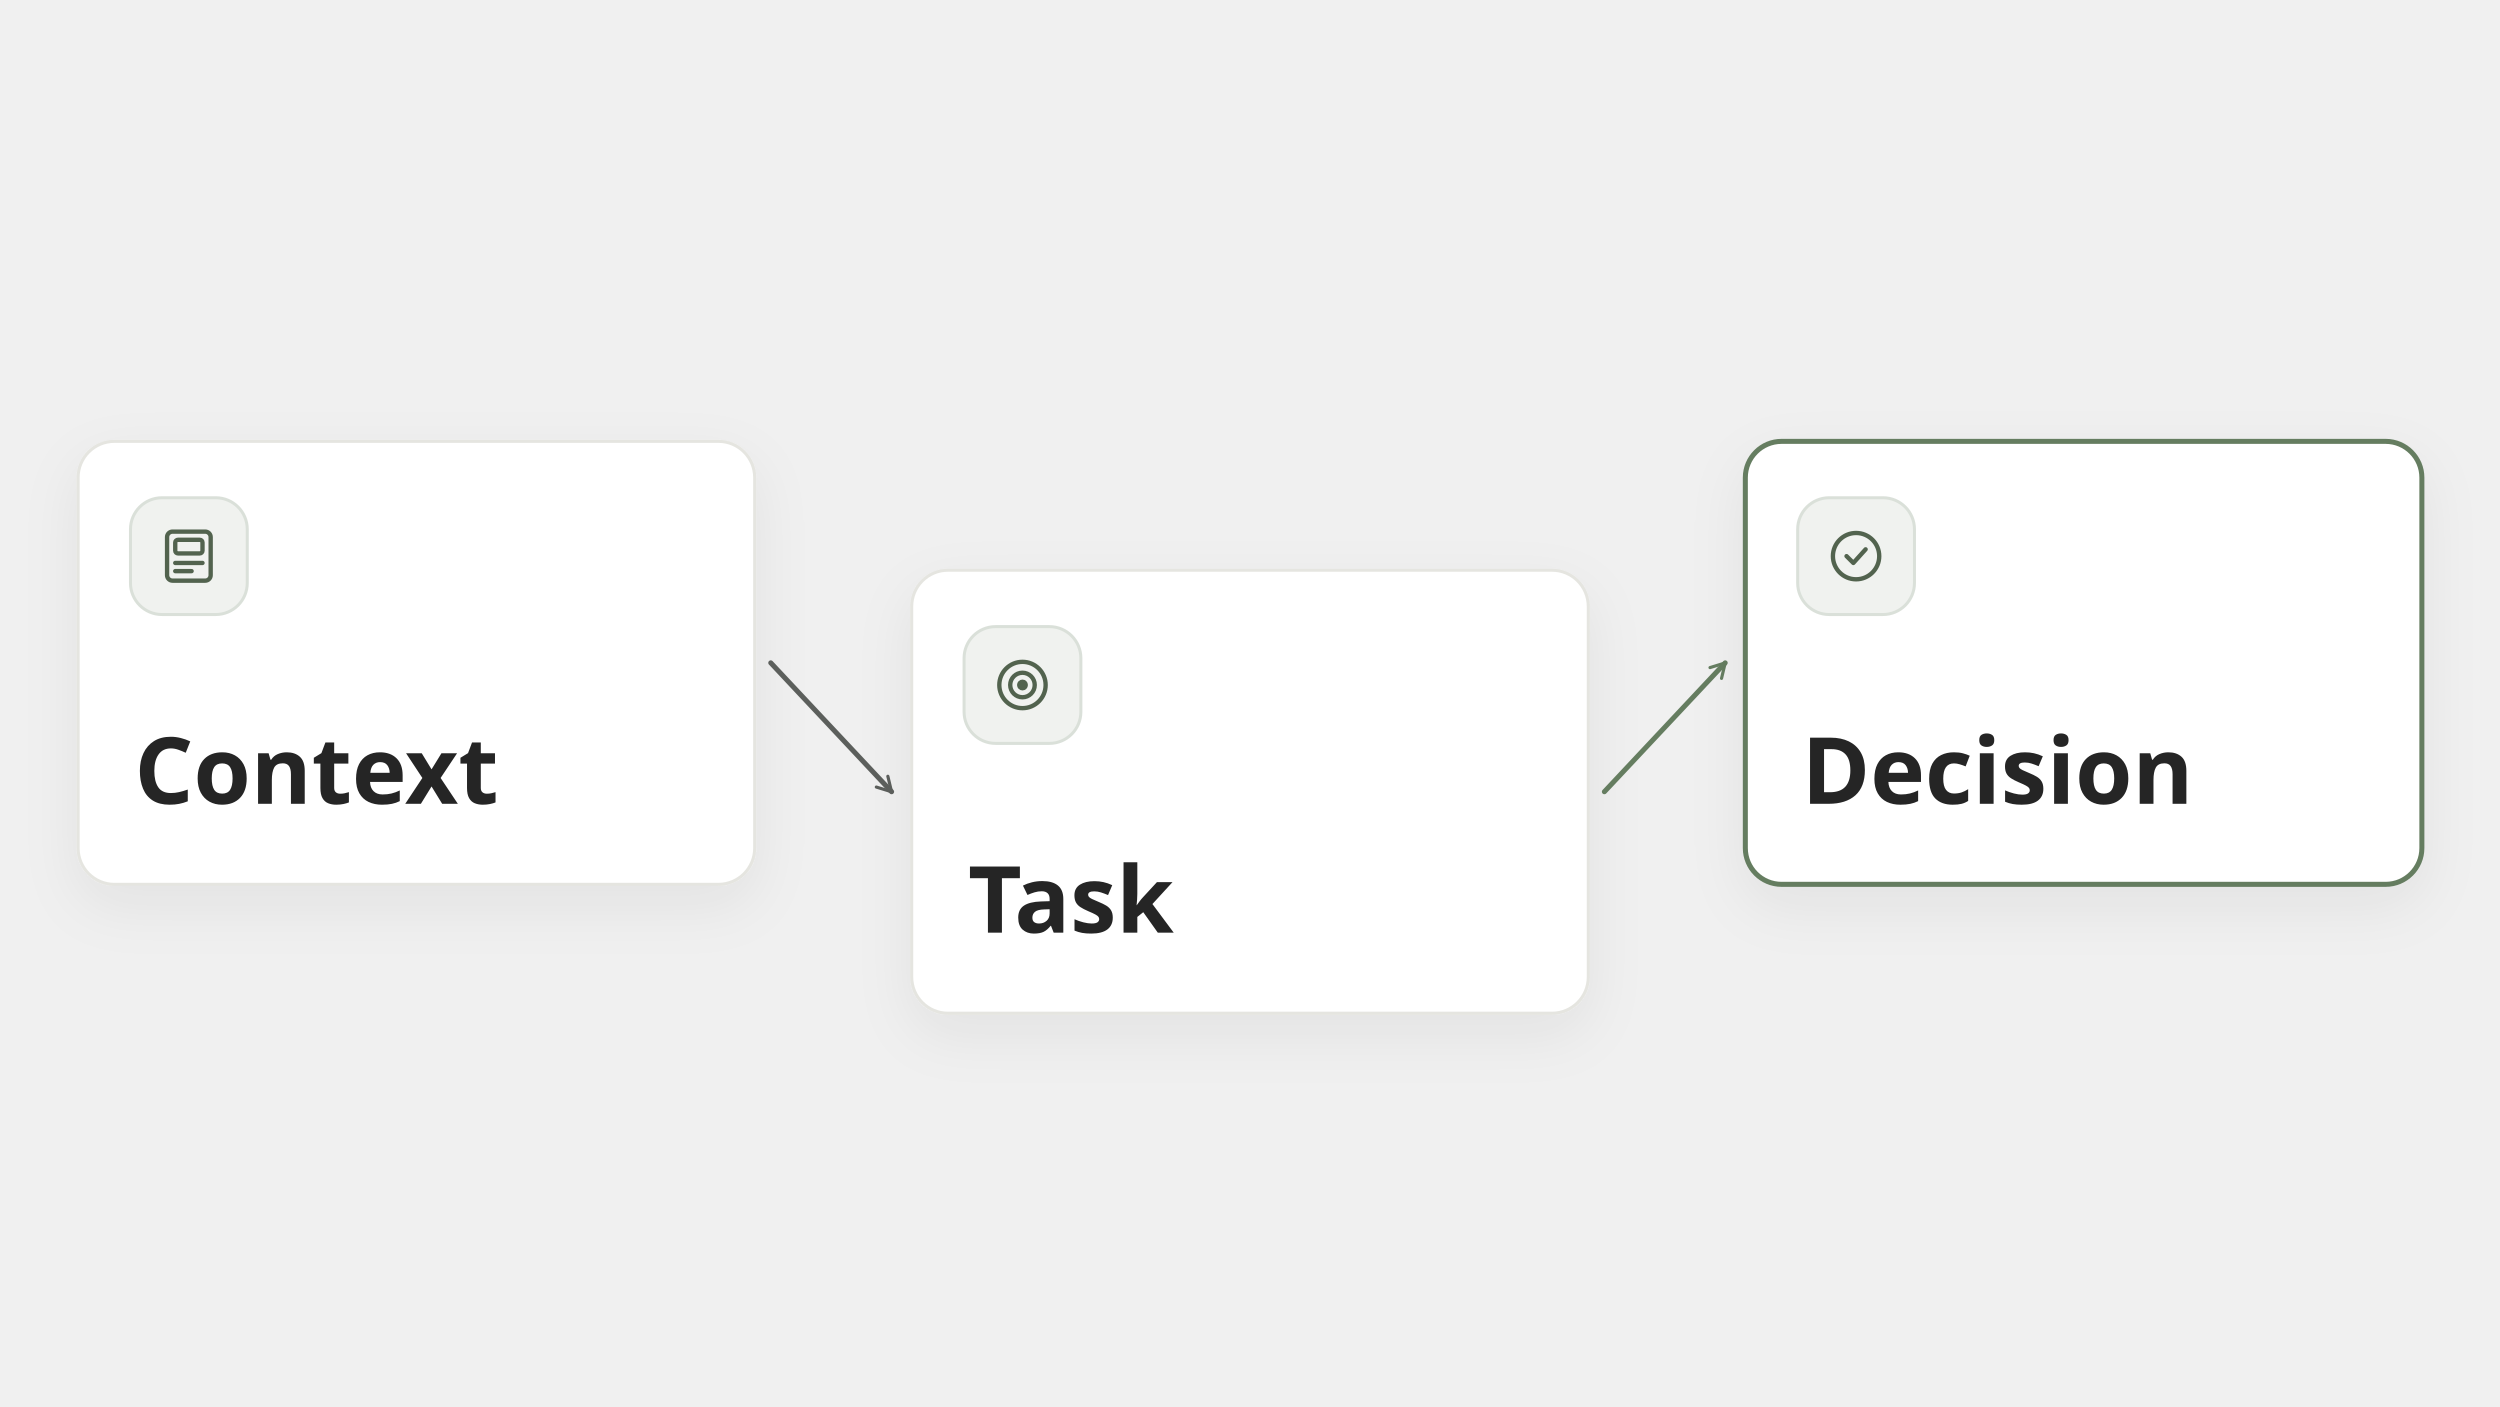
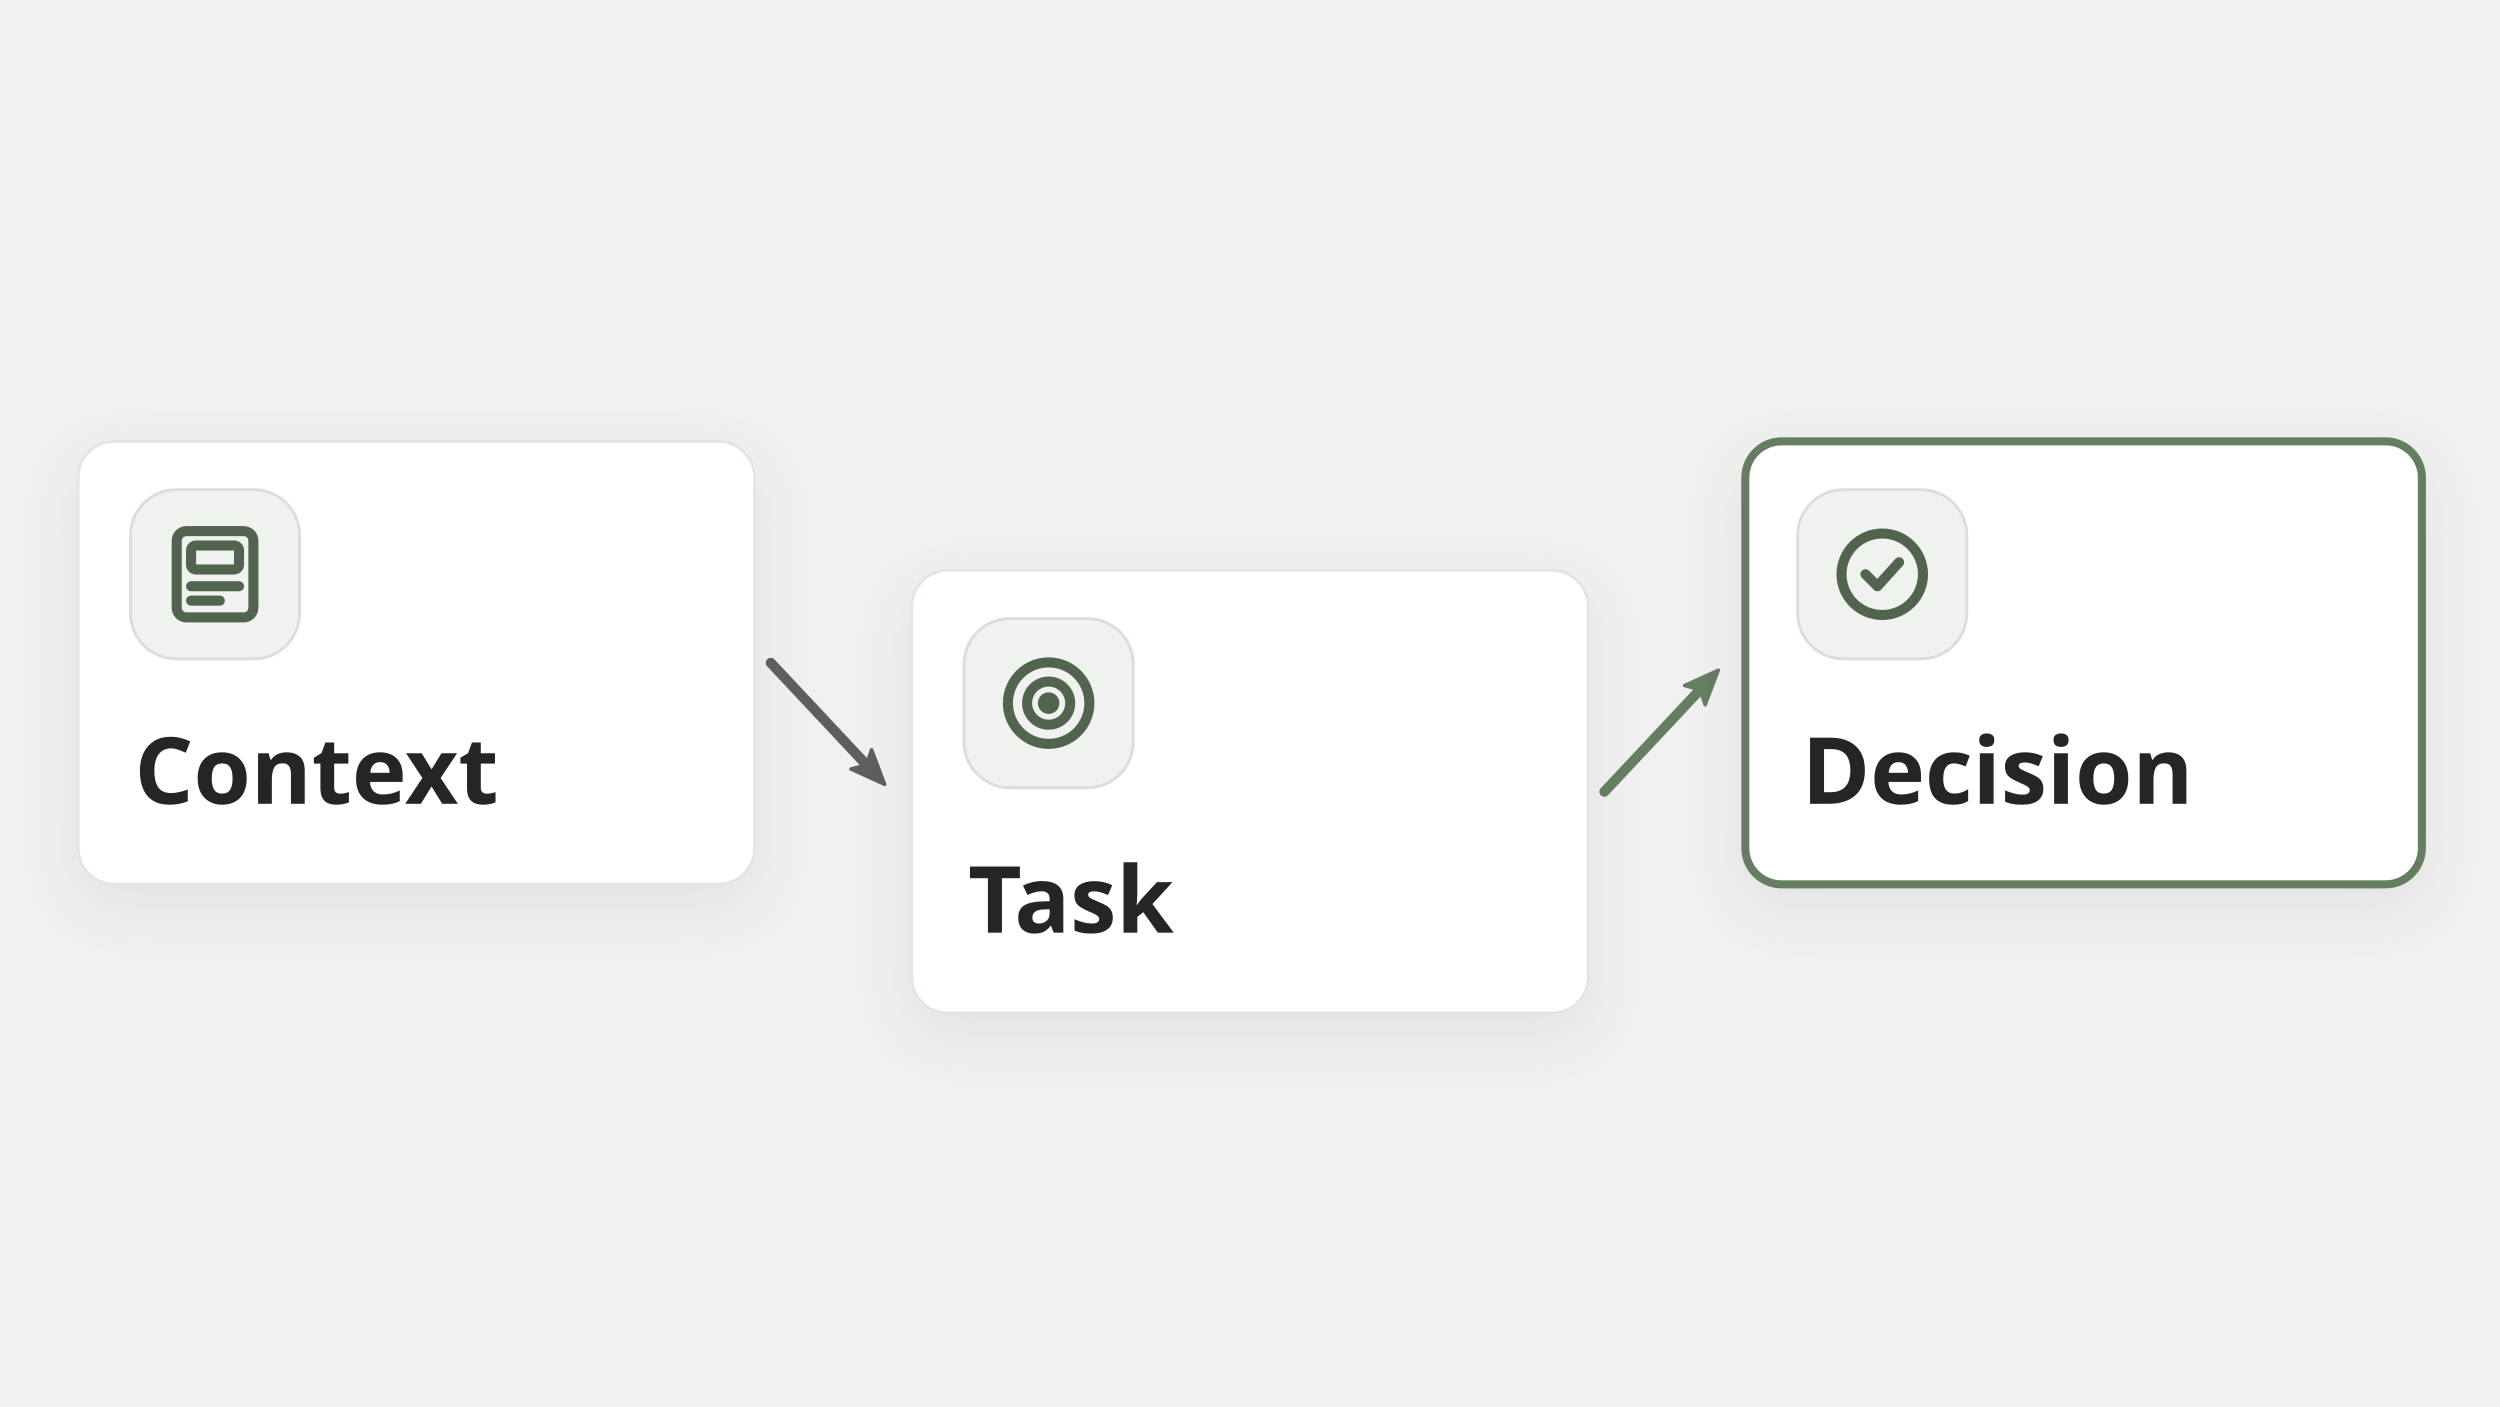
<svg xmlns="http://www.w3.org/2000/svg" viewBox="0 0 1280 720" width="1280" height="720">
  <defs>
    <filter id="sh" x="-20%" y="-20%" width="140%" height="160%">
      <feDropShadow dx="0" dy="1" stdDeviation="1" flood-color="#252525" flood-opacity="0.05" />
      <feDropShadow dx="0" dy="10" stdDeviation="14" flood-color="#252525" flood-opacity="0.06" />
    </filter>
    <marker id="hn" viewBox="0 0 10 10" refX="8" refY="5" markerWidth="7" markerHeight="7" markerUnits="userSpaceOnUse" orient="auto" overflow="visible">
-       <path d="M1 1L8 5 1 9" fill="none" stroke="#5c5f5c" stroke-width="1.6" stroke-linecap="round" stroke-linejoin="round" transform="scale(1.4) translate(-2.3 -1.4)" />
+       <path d="M1 1L8 5 1 9" fill="none" stroke="#5c5f5c" stroke-width="1.9" stroke-linecap="round" stroke-linejoin="round" transform="scale(3) translate(-5.333 -3.333)" />
    </marker>
    <marker id="ha" viewBox="0 0 10 10" refX="8" refY="5" markerWidth="7" markerHeight="7" markerUnits="userSpaceOnUse" orient="auto" overflow="visible">
-       <path d="M1 1L8 5 1 9" fill="none" stroke="#657d60" stroke-width="1.6" stroke-linecap="round" stroke-linejoin="round" transform="scale(1.4) translate(-2.3 -1.4)" />
+       <path d="M1 1L8 5 1 9" fill="none" stroke="#657d60" stroke-width="1.9" stroke-linecap="round" stroke-linejoin="round" transform="scale(3) translate(-5.333 -3.333)" />
    </marker>
  </defs>
  <g transform="translate(640 360) scale(1.030928) translate(-640 -360)">
    <rect x="58" y="230" width="336" height="220" rx="18" fill="#ffffff" stroke="#e5e5e0" stroke-width="1.5" filter="url(#sh)" />
-     <rect x="84" y="258" width="58" height="58" rx="15.66" fill="#f0f2ef" stroke="#dae0d9" stroke-width="1.5" />
-     <g transform="translate(96.76 270.76) scale(1.353333)" fill="none" stroke="#52634e" stroke-width="1.6" stroke-linecap="round" stroke-linejoin="round" color="#52634e">
+     <rect x="84" y="254" width="84" height="84" rx="22.68" fill="#f0f2ef" stroke="#dae0d9" stroke-width="1.5" />
+     <g transform="translate(97.44 267.44) scale(2.38)" fill="none" stroke="#52634e" stroke-width="2.1" stroke-linecap="round" stroke-linejoin="round" color="#52634e">
      <rect x="4" y="3" width="16" height="18" rx="2" />
      <rect x="7" y="6" width="10" height="5" rx="1" />
      <path d="M7 14.5h10M7 17.5h6" />
    </g>
    <text x="86" y="410" font-family="Montserrat, system-ui, sans-serif" font-size="46" font-weight="600" fill="#252525" text-anchor="start">Context</text>
-     <path d="M402 340L462 404" fill="none" stroke="#5c5f5c" stroke-width="2.5" stroke-linecap="round" stroke-linejoin="round" marker-end="url(#hn)" />
+     <path d="M402 340L449.01 390.14" fill="none" stroke="#5c5f5c" stroke-width="5" stroke-linecap="round" stroke-linejoin="round" />
+     <path d="M458.58 400.35L441.85 392.74L449.51 390.68L452.06 383.16Z" fill="#5c5f5c" stroke="#5c5f5c" stroke-width="1.75" stroke-linejoin="round" />
    <rect x="472" y="294" width="336" height="220" rx="18" fill="#ffffff" stroke="#e5e5e0" stroke-width="1.5" filter="url(#sh)" />
-     <rect x="498" y="322" width="58" height="58" rx="15.66" fill="#f0f2ef" stroke="#dae0d9" stroke-width="1.5" />
-     <g transform="translate(510.76 334.76) scale(1.353333)" fill="none" stroke="#52634e" stroke-width="1.6" stroke-linecap="round" stroke-linejoin="round" color="#52634e">
+     <rect x="498" y="318" width="84" height="84" rx="22.68" fill="#f0f2ef" stroke="#dae0d9" stroke-width="1.5" />
+     <g transform="translate(511.44 331.44) scale(2.38)" fill="none" stroke="#52634e" stroke-width="2.1" stroke-linecap="round" stroke-linejoin="round" color="#52634e">
      <circle cx="12" cy="12" r="8.5" />
      <circle cx="12" cy="12" r="4.5" />
      <circle cx="12" cy="12" r="1.2" fill="currentColor" />
    </g>
    <text x="500" y="474" font-family="Montserrat, system-ui, sans-serif" font-size="46" font-weight="600" fill="#252525" text-anchor="start">Task</text>
-     <path d="M816 404L876 340" fill="none" stroke="#657d60" stroke-width="2.5" stroke-linecap="round" stroke-linejoin="round" marker-end="url(#ha)" />
-     <rect x="886" y="230" width="336" height="220" rx="18" fill="#ffffff" stroke="#657d60" stroke-width="2.5" filter="url(#sh)" />
-     <rect x="912" y="258" width="58" height="58" rx="15.66" fill="#f0f2ef" stroke="#dae0d9" stroke-width="1.5" />
-     <g transform="translate(924.76 270.76) scale(1.353333)" fill="none" stroke="#52634e" stroke-width="1.6" stroke-linecap="round" stroke-linejoin="round" color="#52634e">
+     <path d="M816 404L863.01 353.86" fill="none" stroke="#657d60" stroke-width="5" stroke-linecap="round" stroke-linejoin="round" />
+     <path d="M872.58 343.65L866.06 360.84L863.51 353.32L855.85 351.26Z" fill="#657d60" stroke="#657d60" stroke-width="1.75" stroke-linejoin="round" />
+     <rect x="886" y="230" width="336" height="220" rx="18" fill="#ffffff" stroke="#657d60" stroke-width="4" filter="url(#sh)" />
+     <rect x="912" y="254" width="84" height="84" rx="22.68" fill="#f0f2ef" stroke="#dae0d9" stroke-width="1.5" />
+     <g transform="translate(925.44 267.44) scale(2.38)" fill="none" stroke="#52634e" stroke-width="2.1" stroke-linecap="round" stroke-linejoin="round" color="#52634e">
      <circle cx="12" cy="12" r="8.5" />
      <path d="M8.5 12l2.5 2.5 4.5-5" />
    </g>
    <text x="914" y="410" font-family="Montserrat, system-ui, sans-serif" font-size="46" font-weight="600" fill="#252525" text-anchor="start">Decision</text>
  </g>
</svg>
